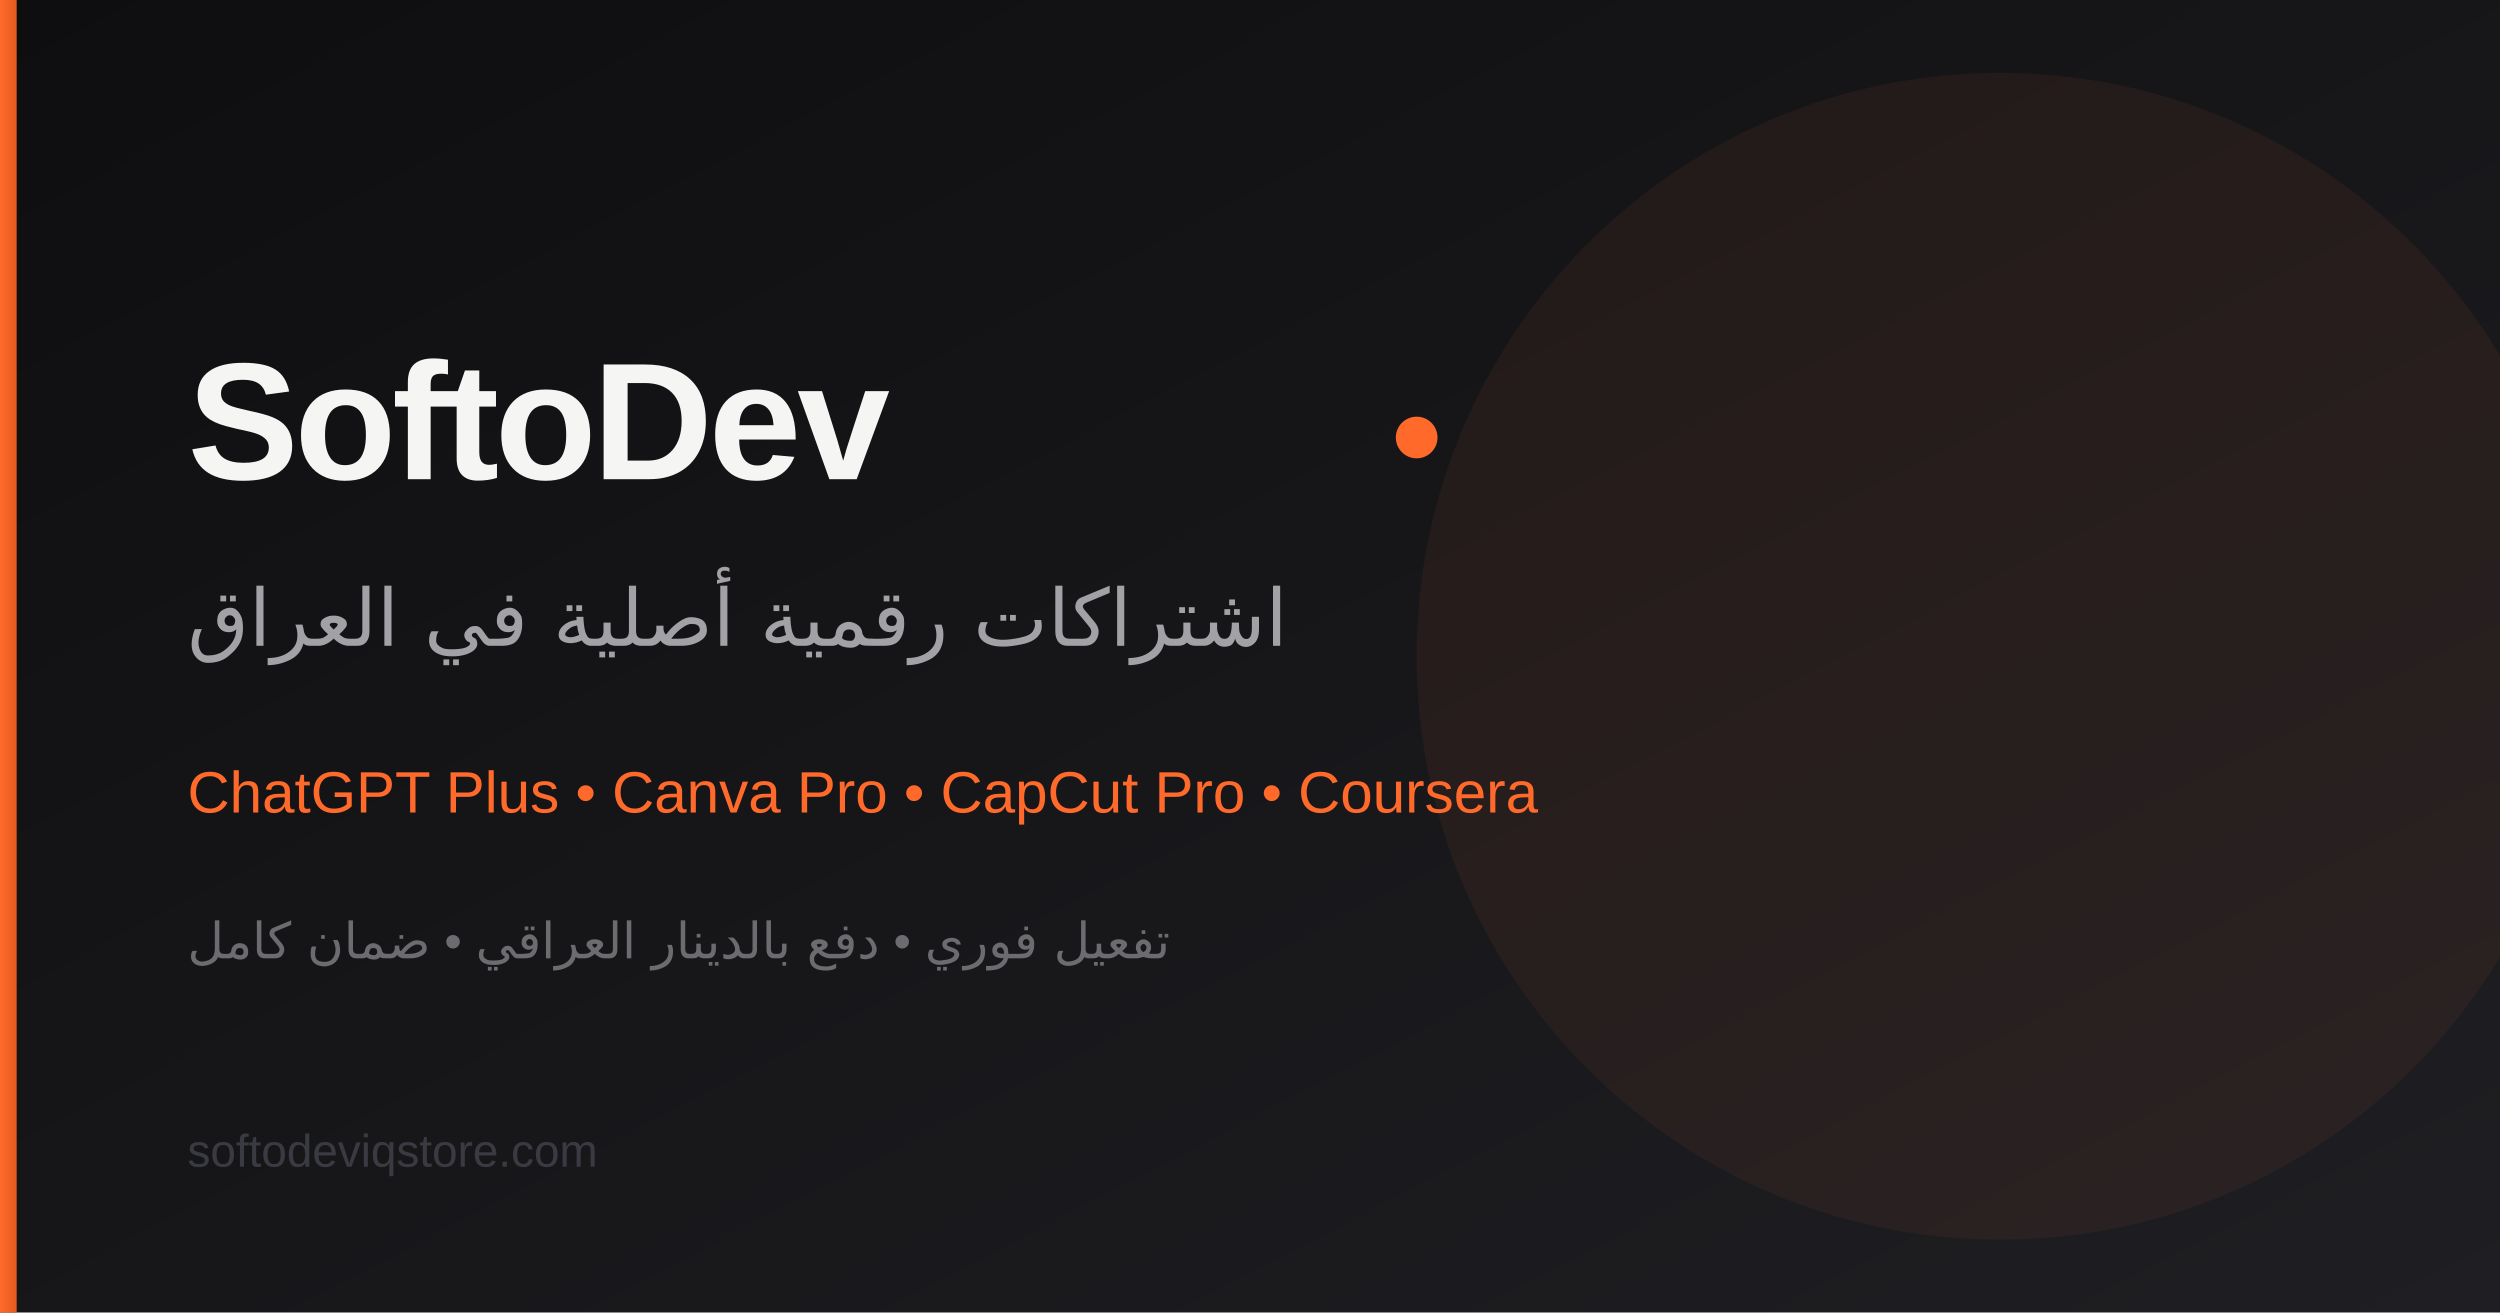
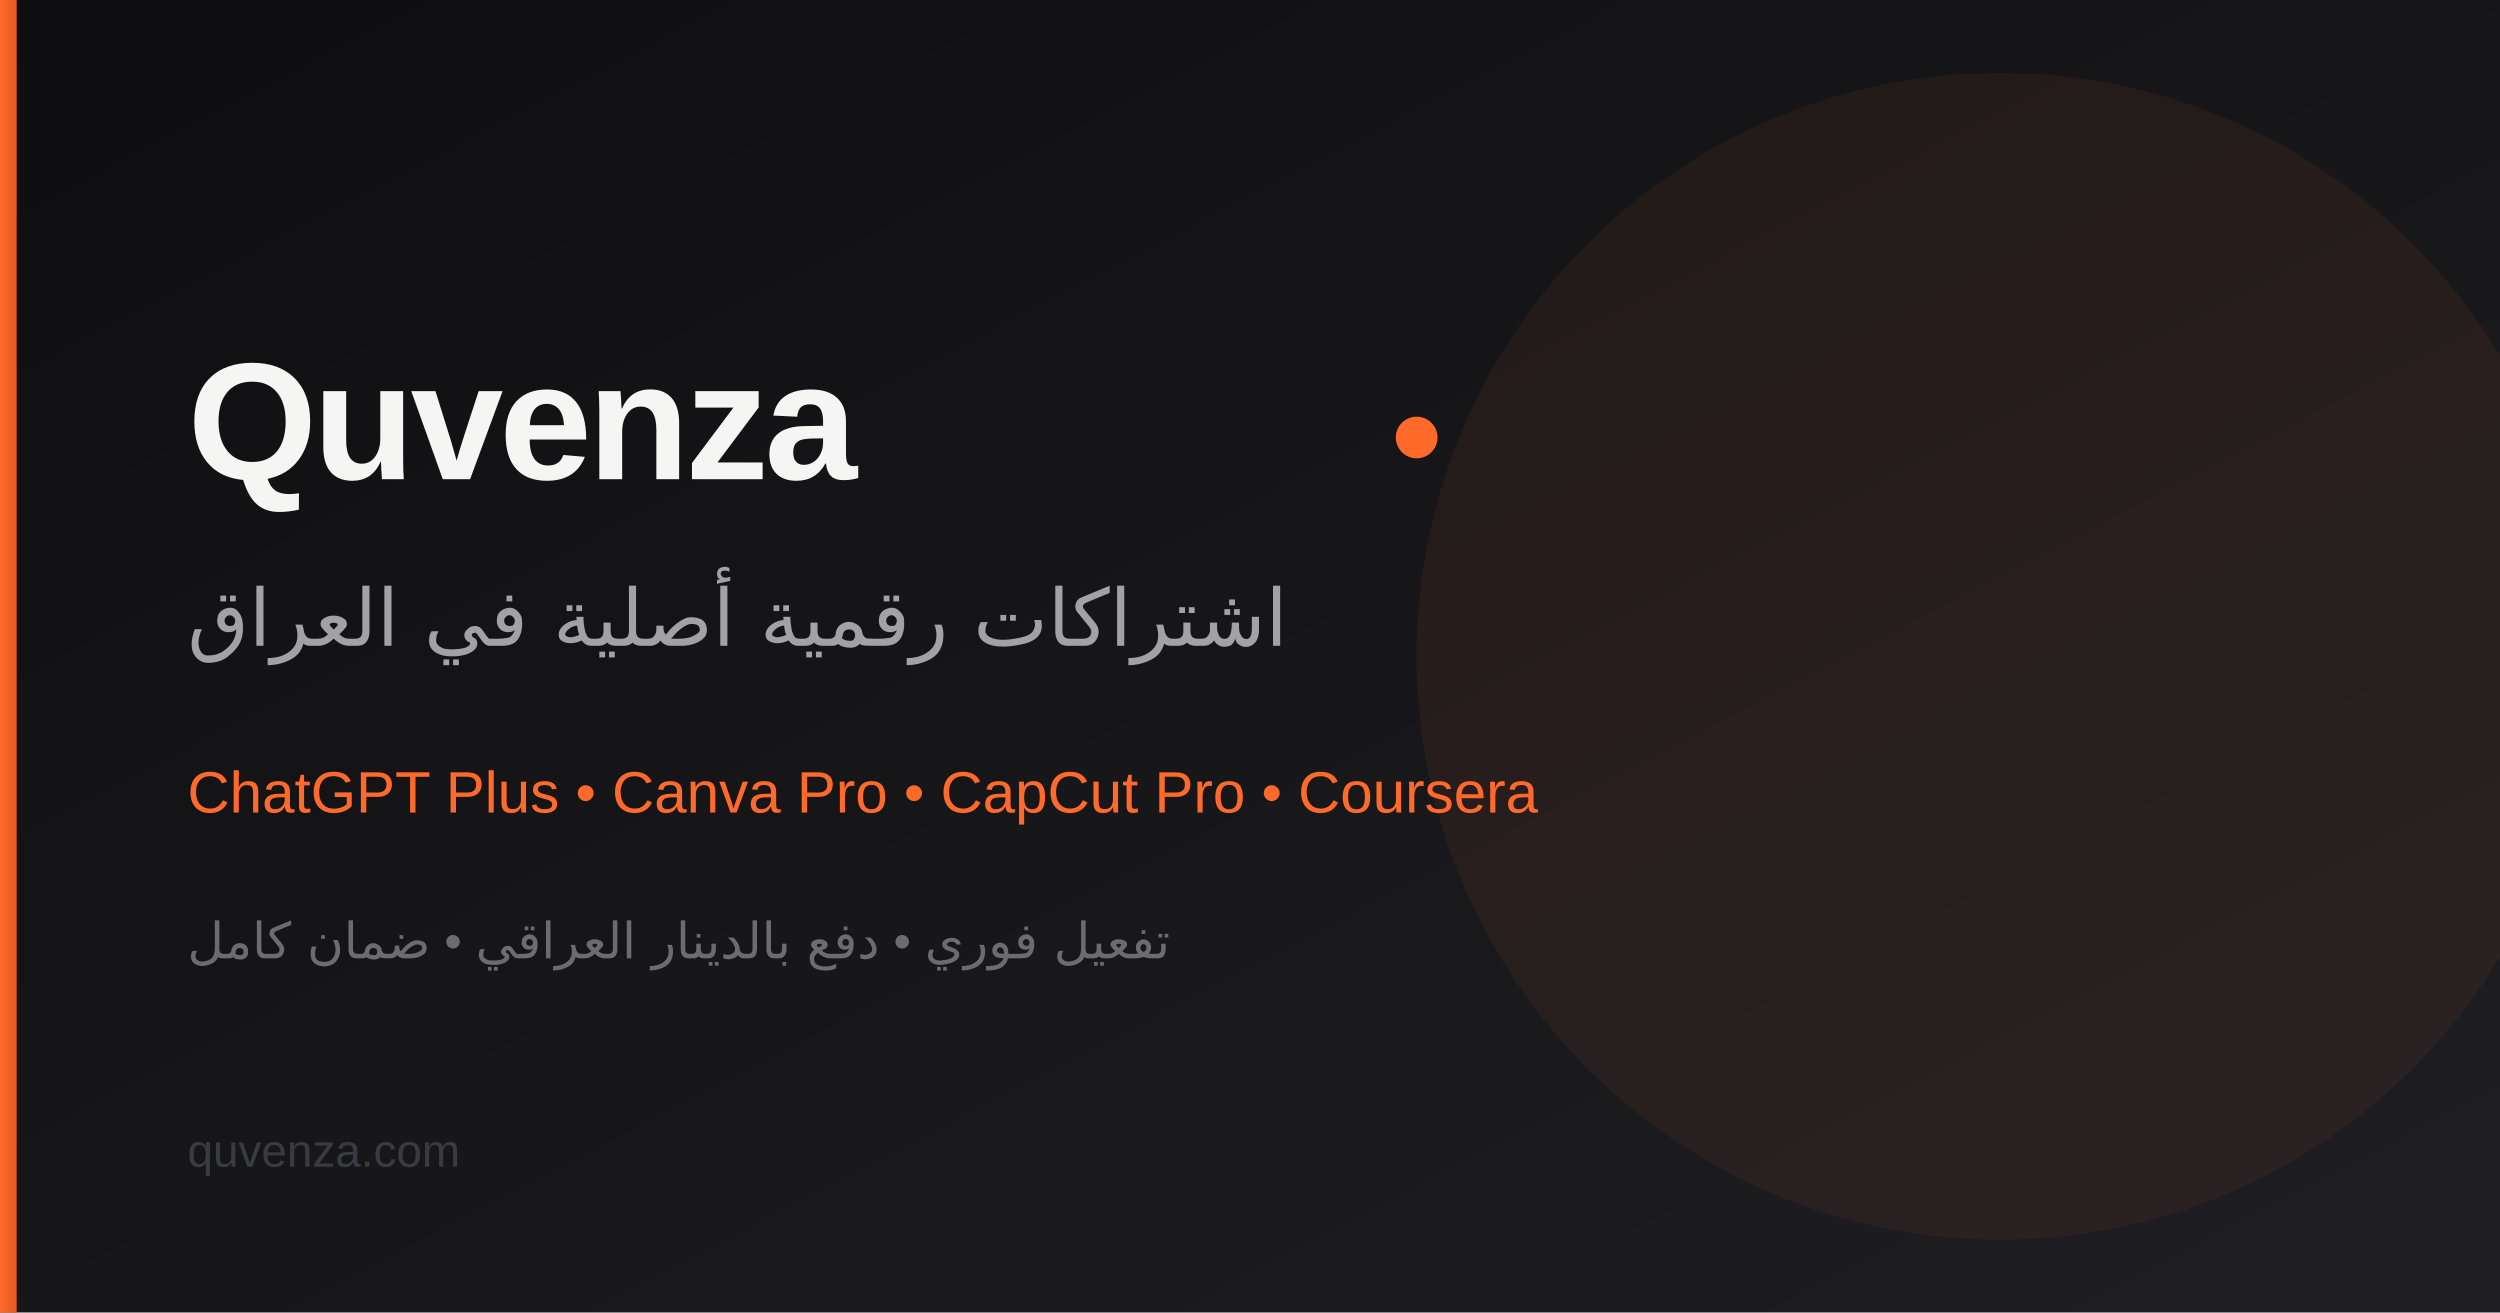
<svg xmlns="http://www.w3.org/2000/svg" width="1200" height="630" viewBox="0 0 1200 630">
  <defs>
    <linearGradient id="bg" x1="0%" y1="0%" x2="100%" y2="100%">
      <stop offset="0%" style="stop-color:#0e0e10" />
      <stop offset="100%" style="stop-color:#1f1f23" />
    </linearGradient>
    <linearGradient id="accent" x1="0%" y1="0%" x2="100%" y2="0%">
      <stop offset="0%" style="stop-color:#ff6a2b" />
      <stop offset="100%" style="stop-color:#e55a1e" />
    </linearGradient>
  </defs>
  <rect width="1200" height="630" fill="url(#bg)" />
  <rect x="0" y="0" width="8" height="630" fill="url(#accent)" />
  <circle cx="960" cy="315" r="280" fill="#ff6a2b" opacity="0.06" />
-   <text x="90" y="230" font-family="Arial, sans-serif" font-size="80" font-weight="bold" fill="#f5f5f4" letter-spacing="-2">SoftoDev</text>
+   <text x="90" y="230" font-family="Arial, sans-serif" font-size="80" font-weight="bold" fill="#f5f5f4" letter-spacing="-2">Quvenza</text>
  <circle cx="680" cy="210" r="10" fill="#ff6a2b" />
  <text x="90" y="310" font-family="Arial, sans-serif" font-size="38" fill="#a1a1a6">اشتراكات رقمية أصلية في العراق</text>
  <text x="90" y="390" font-family="Arial, sans-serif" font-size="28" fill="#ff6a2b">ChatGPT Plus  •  Canva Pro  •  CapCut Pro  •  Coursera</text>
  <text x="90" y="460" font-family="Arial, sans-serif" font-size="24" fill="#6b6b70">تفعيل فوري  •  دفع بالدينار العراقي  •  ضمان كامل</text>
-   <text x="90" y="560" font-family="Arial, sans-serif" font-size="22" fill="#3a3a42">softodeviqstore.com</text>
+   <text x="90" y="560" font-family="Arial, sans-serif" font-size="22" fill="#3a3a42">quvenza.com</text>
</svg>
